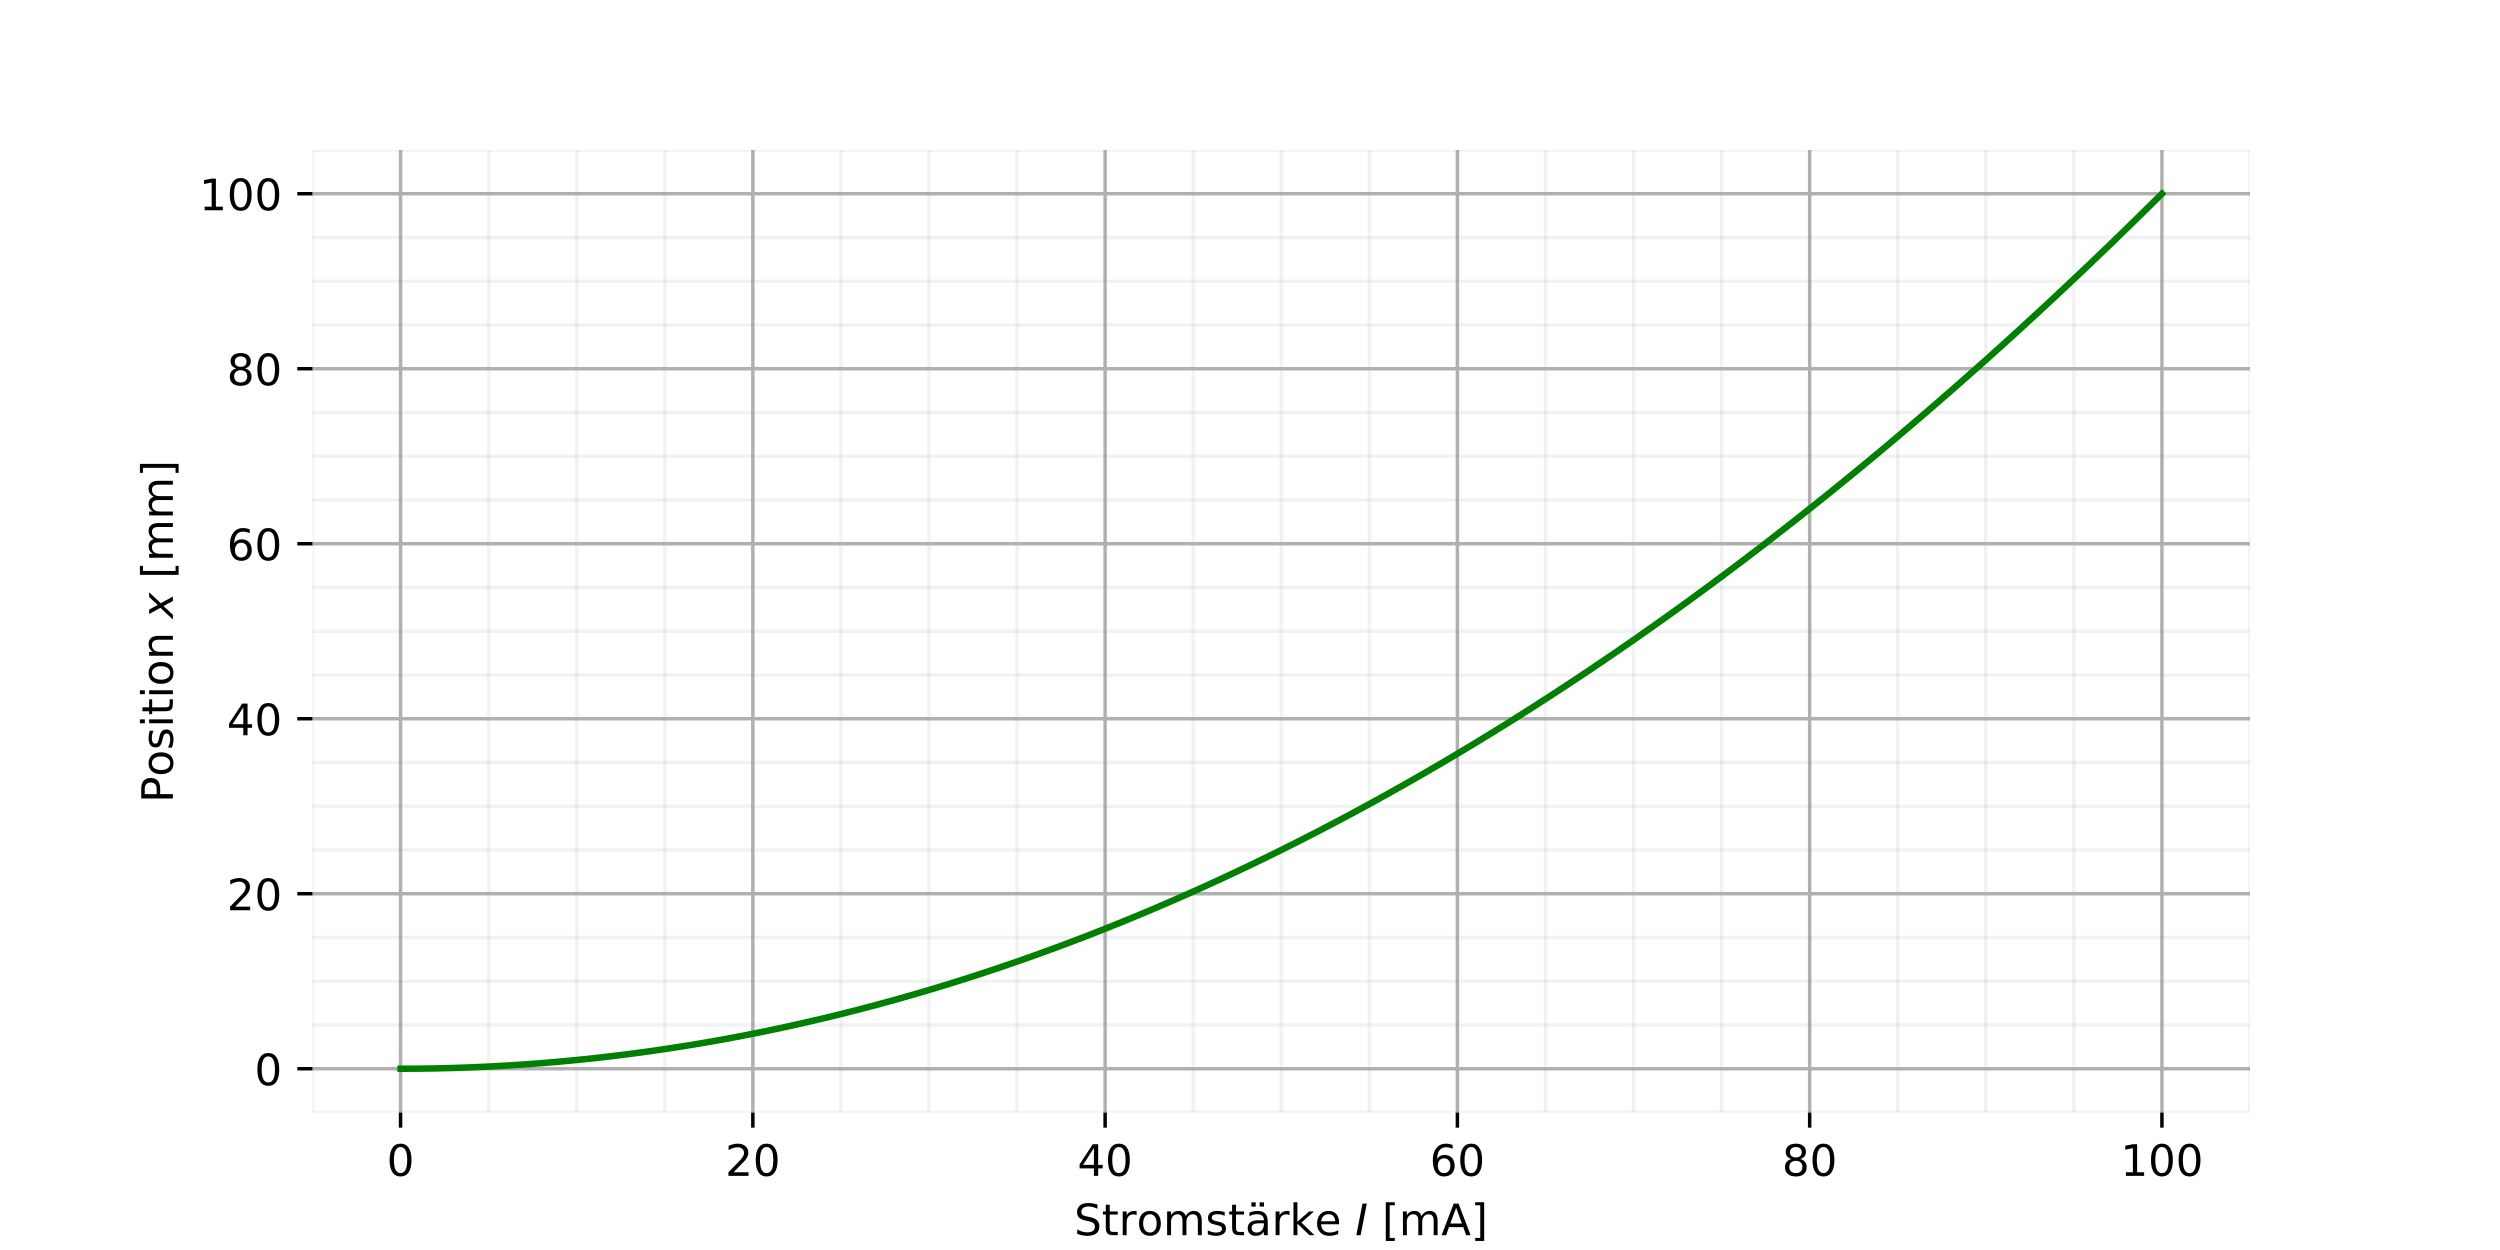
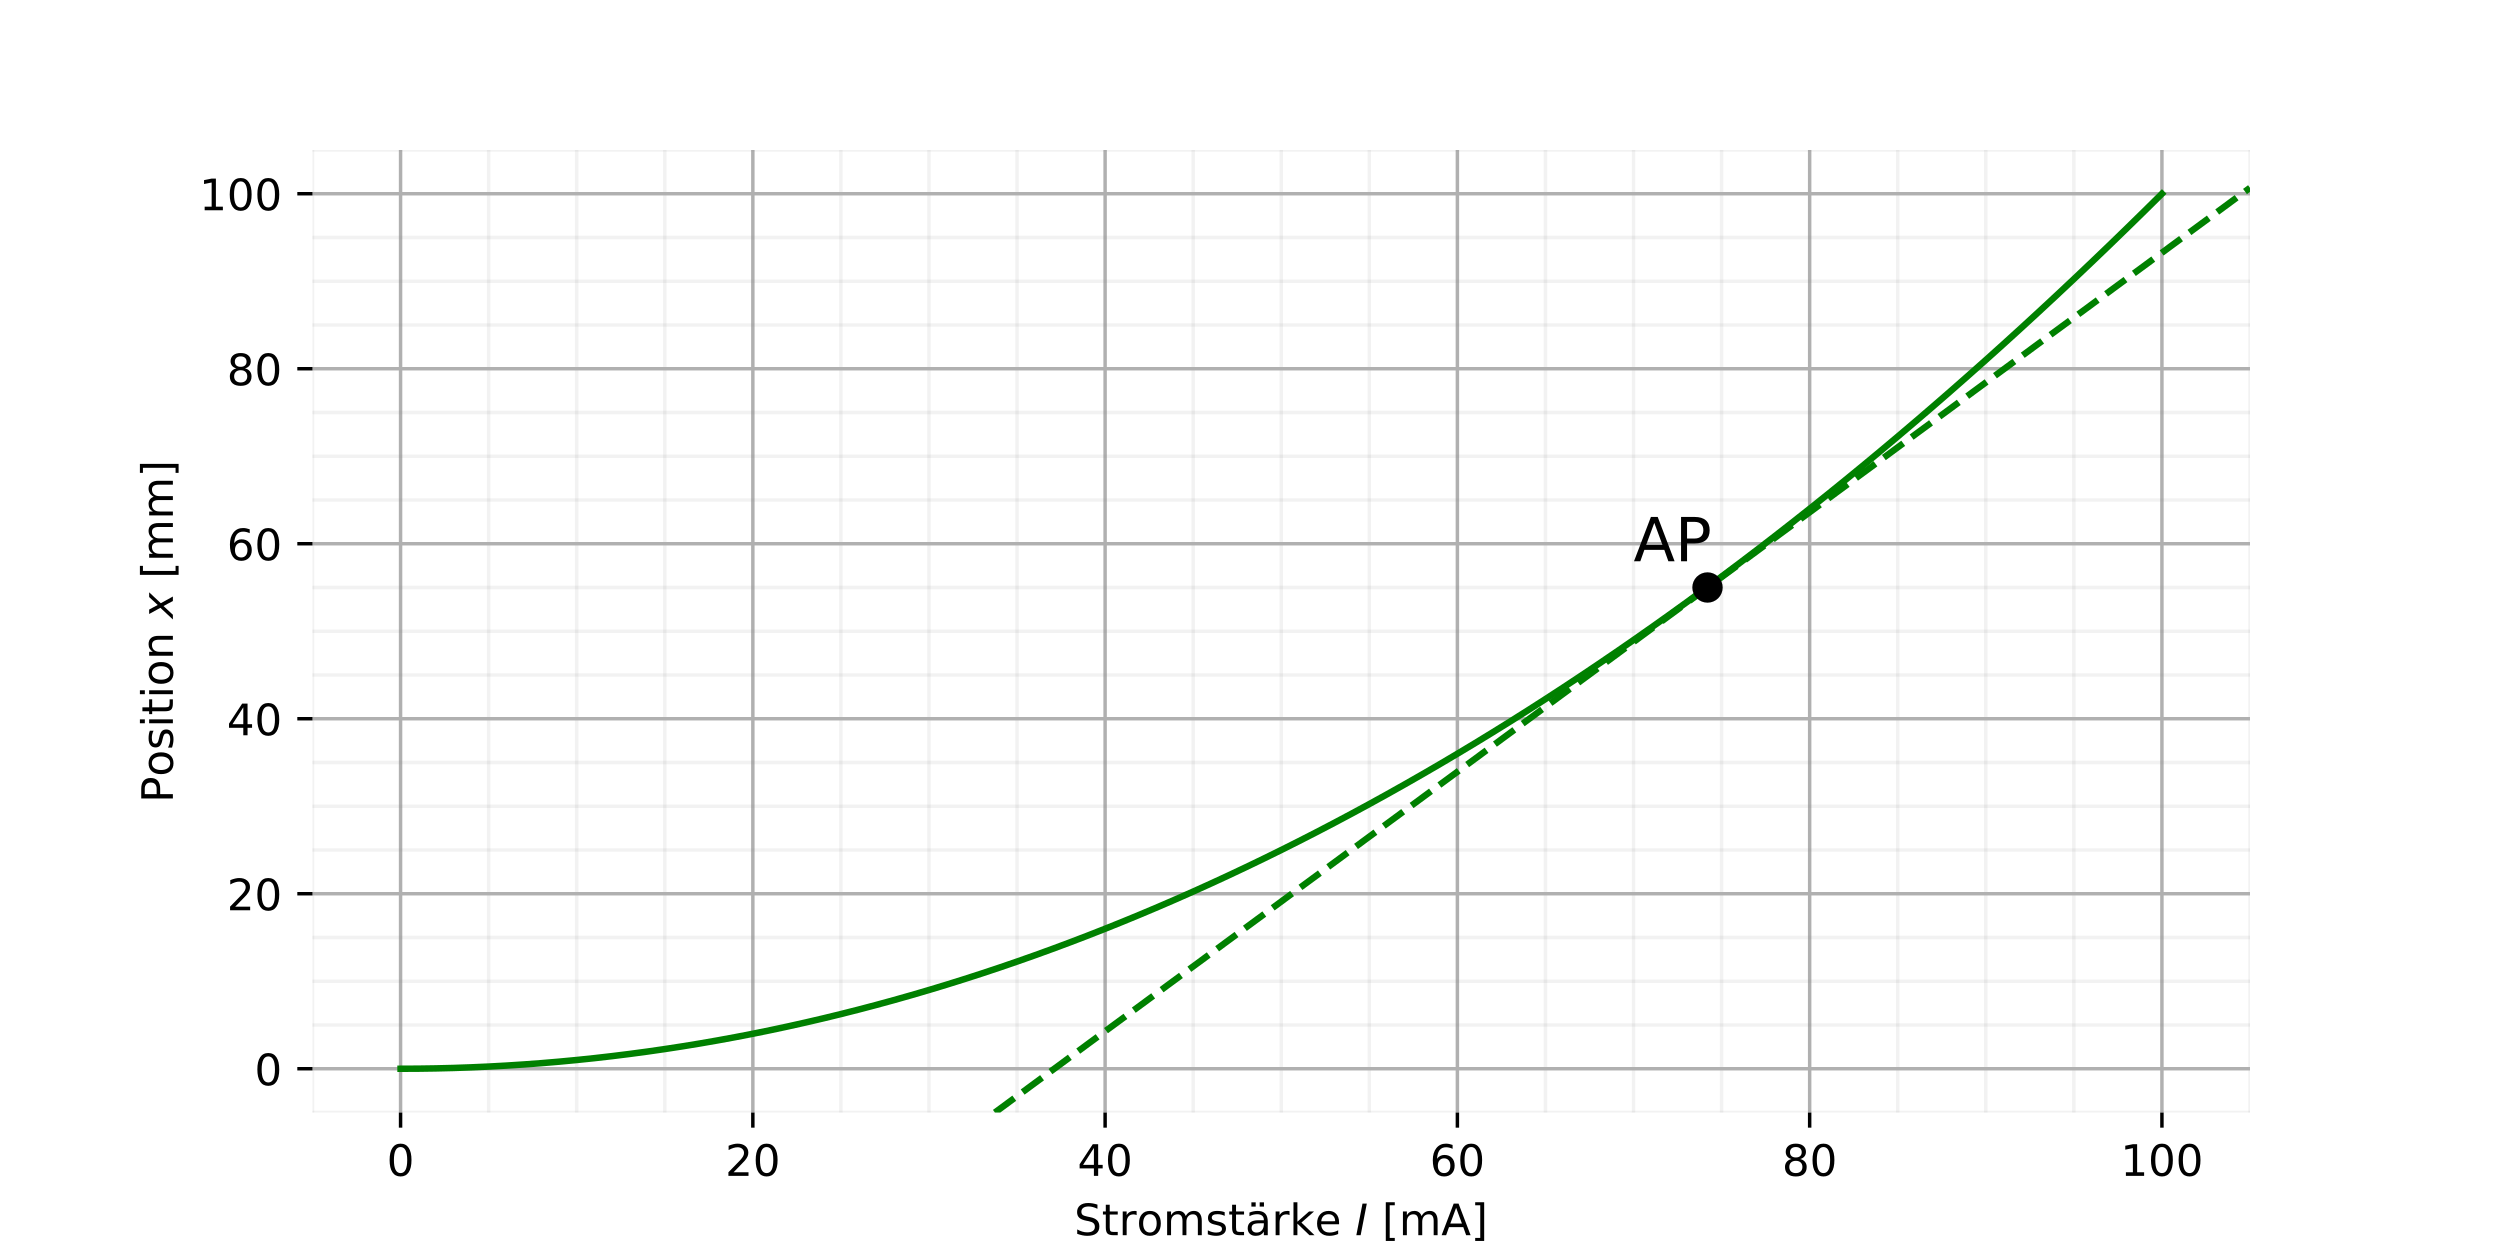
<svg xmlns="http://www.w3.org/2000/svg" xmlns:xlink="http://www.w3.org/1999/xlink" width="576pt" height="288pt" viewBox="0 0 576 288" version="1.1">
  <defs>
    <style type="text/css">*{stroke-linejoin: round; stroke-linecap: butt}</style>
  </defs>
  <g id="figure_1">
    <g id="patch_1">
      <path d="M 0 288  L 576 288  L 576 0  L 0 0  z " style="fill: #ffffff" />
    </g>
    <g id="axes_1">
      <g id="patch_2">
        <path d="M 72 256.32  L 518.4 256.32  L 518.4 34.56  L 72 34.56  z " style="fill: #ffffff" />
      </g>
      <g id="matplotlib.axis_1">
        <g id="xtick_1">
          <g id="line2d_1">
-             <path d="M 92.291 256.32  L 92.291 34.56  " clip-path="url(#p38b138db23)" style="fill: none; stroke: #b0b0b0; stroke-width: 0.8; stroke-linecap: square" />
+             <path d="M 92.291 256.32  L 92.291 34.56  " clip-path="url(#p10fc233cfa)" style="fill: none; stroke: #b0b0b0; stroke-width: 0.8; stroke-linecap: square" />
          </g>
          <g id="line2d_2">
            <defs>
-               <path id="m853e26b02f" d="M 0 0  L 0 3.5  " style="stroke: #000000; stroke-width: 0.8" />
+               <path id="md1c4a793b9" d="M 0 0  L 0 3.5  " style="stroke: #000000; stroke-width: 0.8" />
            </defs>
            <g>
-               <use xlink:href="#m853e26b02f" x="92.291" y="256.32" style="stroke: #000000; stroke-width: 0.8" />
+               <use xlink:href="#md1c4a793b9" x="92.291" y="256.32" style="stroke: #000000; stroke-width: 0.8" />
            </g>
          </g>
          <g id="text_1">
            <g transform="translate(89.10966 270.9184) scale(0.1 -0.1)">
              <defs>
                <path id="DejaVuSans-30" d="M 2034 4250  Q 1547 4250 1301 3770  Q 1056 3291 1056 2328  Q 1056 1369 1301 889  Q 1547 409 2034 409  Q 2525 409 2770 889  Q 3016 1369 3016 2328  Q 3016 3291 2770 3770  Q 2525 4250 2034 4250  z M 2034 4750  Q 2819 4750 3233 4129  Q 3647 3509 3647 2328  Q 3647 1150 3233 529  Q 2819 -91 2034 -91  Q 1250 -91 836 529  Q 422 1150 422 2328  Q 422 3509 836 4129  Q 1250 4750 2034 4750  z " transform="scale(0.015625)" />
              </defs>
              <use xlink:href="#DejaVuSans-30" />
            </g>
          </g>
        </g>
        <g id="xtick_2">
          <g id="line2d_3">
-             <path d="M 173.455 256.32  L 173.455 34.56  " clip-path="url(#p38b138db23)" style="fill: none; stroke: #b0b0b0; stroke-width: 0.8; stroke-linecap: square" />
+             <path d="M 173.455 256.32  L 173.455 34.56  " clip-path="url(#p10fc233cfa)" style="fill: none; stroke: #b0b0b0; stroke-width: 0.8; stroke-linecap: square" />
          </g>
          <g id="line2d_4">
            <g>
-               <use xlink:href="#m853e26b02f" x="173.455" y="256.32" style="stroke: #000000; stroke-width: 0.8" />
+               <use xlink:href="#md1c4a793b9" x="173.455" y="256.32" style="stroke: #000000; stroke-width: 0.8" />
            </g>
          </g>
          <g id="text_2">
            <g transform="translate(167.092 270.9184) scale(0.1 -0.1)">
              <defs>
                <path id="DejaVuSans-32" d="M 1228 531  L 3431 531  L 3431 0  L 469 0  L 469 531  Q 828 903 1448 1529  Q 2069 2156 2228 2338  Q 2531 2678 2651 2914  Q 2772 3150 2772 3378  Q 2772 3750 2511 3984  Q 2250 4219 1831 4219  Q 1534 4219 1204 4116  Q 875 4013 500 3803  L 500 4441  Q 881 4594 1212 4672  Q 1544 4750 1819 4750  Q 2544 4750 2975 4387  Q 3406 4025 3406 3419  Q 3406 3131 3298 2873  Q 3191 2616 2906 2266  Q 2828 2175 2409 1742  Q 1991 1309 1228 531  z " transform="scale(0.015625)" />
              </defs>
              <use xlink:href="#DejaVuSans-32" />
              <use xlink:href="#DejaVuSans-30" x="63.623" />
            </g>
          </g>
        </g>
        <g id="xtick_3">
          <g id="line2d_5">
-             <path d="M 254.618 256.32  L 254.618 34.56  " clip-path="url(#p38b138db23)" style="fill: none; stroke: #b0b0b0; stroke-width: 0.8; stroke-linecap: square" />
+             <path d="M 254.618 256.32  L 254.618 34.56  " clip-path="url(#p10fc233cfa)" style="fill: none; stroke: #b0b0b0; stroke-width: 0.8; stroke-linecap: square" />
          </g>
          <g id="line2d_6">
            <g>
-               <use xlink:href="#m853e26b02f" x="254.618" y="256.32" style="stroke: #000000; stroke-width: 0.8" />
+               <use xlink:href="#md1c4a793b9" x="254.618" y="256.32" style="stroke: #000000; stroke-width: 0.8" />
            </g>
          </g>
          <g id="text_3">
            <g transform="translate(248.2557 270.9184) scale(0.1 -0.1)">
              <defs>
                <path id="DejaVuSans-34" d="M 2419 4116  L 825 1625  L 2419 1625  L 2419 4116  z M 2253 4666  L 3047 4666  L 3047 1625  L 3713 1625  L 3713 1100  L 3047 1100  L 3047 0  L 2419 0  L 2419 1100  L 313 1100  L 313 1709  L 2253 4666  z " transform="scale(0.015625)" />
              </defs>
              <use xlink:href="#DejaVuSans-34" />
              <use xlink:href="#DejaVuSans-30" x="63.623" />
            </g>
          </g>
        </g>
        <g id="xtick_4">
          <g id="line2d_7">
-             <path d="M 335.782 256.32  L 335.782 34.56  " clip-path="url(#p38b138db23)" style="fill: none; stroke: #b0b0b0; stroke-width: 0.8; stroke-linecap: square" />
+             <path d="M 335.782 256.32  L 335.782 34.56  " clip-path="url(#p10fc233cfa)" style="fill: none; stroke: #b0b0b0; stroke-width: 0.8; stroke-linecap: square" />
          </g>
          <g id="line2d_8">
            <g>
-               <use xlink:href="#m853e26b02f" x="335.782" y="256.32" style="stroke: #000000; stroke-width: 0.8" />
+               <use xlink:href="#md1c4a793b9" x="335.782" y="256.32" style="stroke: #000000; stroke-width: 0.8" />
            </g>
          </g>
          <g id="text_4">
            <g transform="translate(329.4193 270.9184) scale(0.1 -0.1)">
              <defs>
                <path id="DejaVuSans-36" d="M 2113 2584  Q 1688 2584 1439 2293  Q 1191 2003 1191 1497  Q 1191 994 1439 701  Q 1688 409 2113 409  Q 2538 409 2786 701  Q 3034 994 3034 1497  Q 3034 2003 2786 2293  Q 2538 2584 2113 2584  z M 3366 4563  L 3366 3988  Q 3128 4100 2886 4159  Q 2644 4219 2406 4219  Q 1781 4219 1451 3797  Q 1122 3375 1075 2522  Q 1259 2794 1537 2939  Q 1816 3084 2150 3084  Q 2853 3084 3261 2657  Q 3669 2231 3669 1497  Q 3669 778 3244 343  Q 2819 -91 2113 -91  Q 1303 -91 875 529  Q 447 1150 447 2328  Q 447 3434 972 4092  Q 1497 4750 2381 4750  Q 2619 4750 2861 4703  Q 3103 4656 3366 4563  z " transform="scale(0.015625)" />
              </defs>
              <use xlink:href="#DejaVuSans-36" />
              <use xlink:href="#DejaVuSans-30" x="63.623" />
            </g>
          </g>
        </g>
        <g id="xtick_5">
          <g id="line2d_9">
-             <path d="M 416.945 256.32  L 416.945 34.56  " clip-path="url(#p38b138db23)" style="fill: none; stroke: #b0b0b0; stroke-width: 0.8; stroke-linecap: square" />
+             <path d="M 416.945 256.32  L 416.945 34.56  " clip-path="url(#p10fc233cfa)" style="fill: none; stroke: #b0b0b0; stroke-width: 0.8; stroke-linecap: square" />
          </g>
          <g id="line2d_10">
            <g>
-               <use xlink:href="#m853e26b02f" x="416.945" y="256.32" style="stroke: #000000; stroke-width: 0.8" />
+               <use xlink:href="#md1c4a793b9" x="416.945" y="256.32" style="stroke: #000000; stroke-width: 0.8" />
            </g>
          </g>
          <g id="text_5">
            <g transform="translate(410.583 270.9184) scale(0.1 -0.1)">
              <defs>
                <path id="DejaVuSans-38" d="M 2034 2216  Q 1584 2216 1326 1975  Q 1069 1734 1069 1313  Q 1069 891 1326 650  Q 1584 409 2034 409  Q 2484 409 2743 651  Q 3003 894 3003 1313  Q 3003 1734 2745 1975  Q 2488 2216 2034 2216  z M 1403 2484  Q 997 2584 770 2862  Q 544 3141 544 3541  Q 544 4100 942 4425  Q 1341 4750 2034 4750  Q 2731 4750 3128 4425  Q 3525 4100 3525 3541  Q 3525 3141 3298 2862  Q 3072 2584 2669 2484  Q 3125 2378 3379 2068  Q 3634 1759 3634 1313  Q 3634 634 3220 271  Q 2806 -91 2034 -91  Q 1263 -91 848 271  Q 434 634 434 1313  Q 434 1759 690 2068  Q 947 2378 1403 2484  z M 1172 3481  Q 1172 3119 1398 2916  Q 1625 2713 2034 2713  Q 2441 2713 2670 2916  Q 2900 3119 2900 3481  Q 2900 3844 2670 4047  Q 2441 4250 2034 4250  Q 1625 4250 1398 4047  Q 1172 3844 1172 3481  z " transform="scale(0.015625)" />
              </defs>
              <use xlink:href="#DejaVuSans-38" />
              <use xlink:href="#DejaVuSans-30" x="63.623" />
            </g>
          </g>
        </g>
        <g id="xtick_6">
          <g id="line2d_11">
-             <path d="M 498.109 256.32  L 498.109 34.56  " clip-path="url(#p38b138db23)" style="fill: none; stroke: #b0b0b0; stroke-width: 0.8; stroke-linecap: square" />
+             <path d="M 498.109 256.32  L 498.109 34.56  " clip-path="url(#p10fc233cfa)" style="fill: none; stroke: #b0b0b0; stroke-width: 0.8; stroke-linecap: square" />
          </g>
          <g id="line2d_12">
            <g>
-               <use xlink:href="#m853e26b02f" x="498.109" y="256.32" style="stroke: #000000; stroke-width: 0.8" />
+               <use xlink:href="#md1c4a793b9" x="498.109" y="256.32" style="stroke: #000000; stroke-width: 0.8" />
            </g>
          </g>
          <g id="text_6">
            <g transform="translate(488.5653 270.9184) scale(0.1 -0.1)">
              <defs>
                <path id="DejaVuSans-31" d="M 794 531  L 1825 531  L 1825 4091  L 703 3866  L 703 4441  L 1819 4666  L 2450 4666  L 2450 531  L 3481 531  L 3481 0  L 794 0  L 794 531  z " transform="scale(0.015625)" />
              </defs>
              <use xlink:href="#DejaVuSans-31" />
              <use xlink:href="#DejaVuSans-30" x="63.623" />
              <use xlink:href="#DejaVuSans-30" x="127.246" />
            </g>
          </g>
        </g>
        <g id="xtick_7">
          <g id="line2d_13">
-             <path d="M 72 256.32  L 72 34.56  " clip-path="url(#p38b138db23)" style="fill: none; stroke: #808080; stroke-opacity: 0.1; stroke-width: 0.8; stroke-linecap: square" />
+             <path d="M 72 256.32  L 72 34.56  " clip-path="url(#p10fc233cfa)" style="fill: none; stroke: #808080; stroke-opacity: 0.1; stroke-width: 0.8; stroke-linecap: square" />
          </g>
          <g id="line2d_14" />
        </g>
        <g id="xtick_8">
          <g id="line2d_15">
-             <path d="M 112.582 256.32  L 112.582 34.56  " clip-path="url(#p38b138db23)" style="fill: none; stroke: #808080; stroke-opacity: 0.1; stroke-width: 0.8; stroke-linecap: square" />
+             <path d="M 112.582 256.32  L 112.582 34.56  " clip-path="url(#p10fc233cfa)" style="fill: none; stroke: #808080; stroke-opacity: 0.1; stroke-width: 0.8; stroke-linecap: square" />
          </g>
          <g id="line2d_16" />
        </g>
        <g id="xtick_9">
          <g id="line2d_17">
-             <path d="M 132.873 256.32  L 132.873 34.56  " clip-path="url(#p38b138db23)" style="fill: none; stroke: #808080; stroke-opacity: 0.1; stroke-width: 0.8; stroke-linecap: square" />
+             <path d="M 132.873 256.32  L 132.873 34.56  " clip-path="url(#p10fc233cfa)" style="fill: none; stroke: #808080; stroke-opacity: 0.1; stroke-width: 0.8; stroke-linecap: square" />
          </g>
          <g id="line2d_18" />
        </g>
        <g id="xtick_10">
          <g id="line2d_19">
-             <path d="M 153.164 256.32  L 153.164 34.56  " clip-path="url(#p38b138db23)" style="fill: none; stroke: #808080; stroke-opacity: 0.1; stroke-width: 0.8; stroke-linecap: square" />
+             <path d="M 153.164 256.32  L 153.164 34.56  " clip-path="url(#p10fc233cfa)" style="fill: none; stroke: #808080; stroke-opacity: 0.1; stroke-width: 0.8; stroke-linecap: square" />
          </g>
          <g id="line2d_20" />
        </g>
        <g id="xtick_11">
          <g id="line2d_21">
-             <path d="M 193.745 256.32  L 193.745 34.56  " clip-path="url(#p38b138db23)" style="fill: none; stroke: #808080; stroke-opacity: 0.1; stroke-width: 0.8; stroke-linecap: square" />
+             <path d="M 193.745 256.32  L 193.745 34.56  " clip-path="url(#p10fc233cfa)" style="fill: none; stroke: #808080; stroke-opacity: 0.1; stroke-width: 0.8; stroke-linecap: square" />
          </g>
          <g id="line2d_22" />
        </g>
        <g id="xtick_12">
          <g id="line2d_23">
-             <path d="M 214.036 256.32  L 214.036 34.56  " clip-path="url(#p38b138db23)" style="fill: none; stroke: #808080; stroke-opacity: 0.1; stroke-width: 0.8; stroke-linecap: square" />
+             <path d="M 214.036 256.32  L 214.036 34.56  " clip-path="url(#p10fc233cfa)" style="fill: none; stroke: #808080; stroke-opacity: 0.1; stroke-width: 0.8; stroke-linecap: square" />
          </g>
          <g id="line2d_24" />
        </g>
        <g id="xtick_13">
          <g id="line2d_25">
-             <path d="M 234.327 256.32  L 234.327 34.56  " clip-path="url(#p38b138db23)" style="fill: none; stroke: #808080; stroke-opacity: 0.1; stroke-width: 0.8; stroke-linecap: square" />
+             <path d="M 234.327 256.32  L 234.327 34.56  " clip-path="url(#p10fc233cfa)" style="fill: none; stroke: #808080; stroke-opacity: 0.1; stroke-width: 0.8; stroke-linecap: square" />
          </g>
          <g id="line2d_26" />
        </g>
        <g id="xtick_14">
          <g id="line2d_27">
-             <path d="M 274.909 256.32  L 274.909 34.56  " clip-path="url(#p38b138db23)" style="fill: none; stroke: #808080; stroke-opacity: 0.1; stroke-width: 0.8; stroke-linecap: square" />
+             <path d="M 274.909 256.32  L 274.909 34.56  " clip-path="url(#p10fc233cfa)" style="fill: none; stroke: #808080; stroke-opacity: 0.1; stroke-width: 0.8; stroke-linecap: square" />
          </g>
          <g id="line2d_28" />
        </g>
        <g id="xtick_15">
          <g id="line2d_29">
-             <path d="M 295.2 256.32  L 295.2 34.56  " clip-path="url(#p38b138db23)" style="fill: none; stroke: #808080; stroke-opacity: 0.1; stroke-width: 0.8; stroke-linecap: square" />
+             <path d="M 295.2 256.32  L 295.2 34.56  " clip-path="url(#p10fc233cfa)" style="fill: none; stroke: #808080; stroke-opacity: 0.1; stroke-width: 0.8; stroke-linecap: square" />
          </g>
          <g id="line2d_30" />
        </g>
        <g id="xtick_16">
          <g id="line2d_31">
-             <path d="M 315.491 256.32  L 315.491 34.56  " clip-path="url(#p38b138db23)" style="fill: none; stroke: #808080; stroke-opacity: 0.1; stroke-width: 0.8; stroke-linecap: square" />
+             <path d="M 315.491 256.32  L 315.491 34.56  " clip-path="url(#p10fc233cfa)" style="fill: none; stroke: #808080; stroke-opacity: 0.1; stroke-width: 0.8; stroke-linecap: square" />
          </g>
          <g id="line2d_32" />
        </g>
        <g id="xtick_17">
          <g id="line2d_33">
-             <path d="M 356.073 256.32  L 356.073 34.56  " clip-path="url(#p38b138db23)" style="fill: none; stroke: #808080; stroke-opacity: 0.1; stroke-width: 0.8; stroke-linecap: square" />
+             <path d="M 356.073 256.32  L 356.073 34.56  " clip-path="url(#p10fc233cfa)" style="fill: none; stroke: #808080; stroke-opacity: 0.1; stroke-width: 0.8; stroke-linecap: square" />
          </g>
          <g id="line2d_34" />
        </g>
        <g id="xtick_18">
          <g id="line2d_35">
-             <path d="M 376.364 256.32  L 376.364 34.56  " clip-path="url(#p38b138db23)" style="fill: none; stroke: #808080; stroke-opacity: 0.1; stroke-width: 0.8; stroke-linecap: square" />
+             <path d="M 376.364 256.32  L 376.364 34.56  " clip-path="url(#p10fc233cfa)" style="fill: none; stroke: #808080; stroke-opacity: 0.1; stroke-width: 0.8; stroke-linecap: square" />
          </g>
          <g id="line2d_36" />
        </g>
        <g id="xtick_19">
          <g id="line2d_37">
-             <path d="M 396.655 256.32  L 396.655 34.56  " clip-path="url(#p38b138db23)" style="fill: none; stroke: #808080; stroke-opacity: 0.1; stroke-width: 0.8; stroke-linecap: square" />
+             <path d="M 396.655 256.32  L 396.655 34.56  " clip-path="url(#p10fc233cfa)" style="fill: none; stroke: #808080; stroke-opacity: 0.1; stroke-width: 0.8; stroke-linecap: square" />
          </g>
          <g id="line2d_38" />
        </g>
        <g id="xtick_20">
          <g id="line2d_39">
-             <path d="M 437.236 256.32  L 437.236 34.56  " clip-path="url(#p38b138db23)" style="fill: none; stroke: #808080; stroke-opacity: 0.1; stroke-width: 0.8; stroke-linecap: square" />
+             <path d="M 437.236 256.32  L 437.236 34.56  " clip-path="url(#p10fc233cfa)" style="fill: none; stroke: #808080; stroke-opacity: 0.1; stroke-width: 0.8; stroke-linecap: square" />
          </g>
          <g id="line2d_40" />
        </g>
        <g id="xtick_21">
          <g id="line2d_41">
-             <path d="M 457.527 256.32  L 457.527 34.56  " clip-path="url(#p38b138db23)" style="fill: none; stroke: #808080; stroke-opacity: 0.1; stroke-width: 0.8; stroke-linecap: square" />
+             <path d="M 457.527 256.32  L 457.527 34.56  " clip-path="url(#p10fc233cfa)" style="fill: none; stroke: #808080; stroke-opacity: 0.1; stroke-width: 0.8; stroke-linecap: square" />
          </g>
          <g id="line2d_42" />
        </g>
        <g id="xtick_22">
          <g id="line2d_43">
-             <path d="M 477.818 256.32  L 477.818 34.56  " clip-path="url(#p38b138db23)" style="fill: none; stroke: #808080; stroke-opacity: 0.1; stroke-width: 0.8; stroke-linecap: square" />
+             <path d="M 477.818 256.32  L 477.818 34.56  " clip-path="url(#p10fc233cfa)" style="fill: none; stroke: #808080; stroke-opacity: 0.1; stroke-width: 0.8; stroke-linecap: square" />
          </g>
          <g id="line2d_44" />
        </g>
        <g id="xtick_23">
          <g id="line2d_45">
-             <path d="M 518.4 256.32  L 518.4 34.56  " clip-path="url(#p38b138db23)" style="fill: none; stroke: #808080; stroke-opacity: 0.1; stroke-width: 0.8; stroke-linecap: square" />
+             <path d="M 518.4 256.32  L 518.4 34.56  " clip-path="url(#p10fc233cfa)" style="fill: none; stroke: #808080; stroke-opacity: 0.1; stroke-width: 0.8; stroke-linecap: square" />
          </g>
          <g id="line2d_46" />
        </g>
        <g id="text_7">
          <g transform="translate(247.5 284.5966) scale(0.1 -0.1)">
            <defs>
              <path id="DejaVuSans-53" d="M 3425 4513  L 3425 3897  Q 3066 4069 2747 4153  Q 2428 4238 2131 4238  Q 1616 4238 1336 4038  Q 1056 3838 1056 3469  Q 1056 3159 1242 3001  Q 1428 2844 1947 2747  L 2328 2669  Q 3034 2534 3370 2195  Q 3706 1856 3706 1288  Q 3706 609 3251 259  Q 2797 -91 1919 -91  Q 1588 -91 1214 -16  Q 841 59 441 206  L 441 856  Q 825 641 1194 531  Q 1563 422 1919 422  Q 2459 422 2753 634  Q 3047 847 3047 1241  Q 3047 1584 2836 1778  Q 2625 1972 2144 2069  L 1759 2144  Q 1053 2284 737 2584  Q 422 2884 422 3419  Q 422 4038 858 4394  Q 1294 4750 2059 4750  Q 2388 4750 2728 4690  Q 3069 4631 3425 4513  z " transform="scale(0.015625)" />
              <path id="DejaVuSans-74" d="M 1172 4494  L 1172 3500  L 2356 3500  L 2356 3053  L 1172 3053  L 1172 1153  Q 1172 725 1289 603  Q 1406 481 1766 481  L 2356 481  L 2356 0  L 1766 0  Q 1100 0 847 248  Q 594 497 594 1153  L 594 3053  L 172 3053  L 172 3500  L 594 3500  L 594 4494  L 1172 4494  z " transform="scale(0.015625)" />
              <path id="DejaVuSans-72" d="M 2631 2963  Q 2534 3019 2420 3045  Q 2306 3072 2169 3072  Q 1681 3072 1420 2755  Q 1159 2438 1159 1844  L 1159 0  L 581 0  L 581 3500  L 1159 3500  L 1159 2956  Q 1341 3275 1631 3429  Q 1922 3584 2338 3584  Q 2397 3584 2469 3576  Q 2541 3569 2628 3553  L 2631 2963  z " transform="scale(0.015625)" />
              <path id="DejaVuSans-6f" d="M 1959 3097  Q 1497 3097 1228 2736  Q 959 2375 959 1747  Q 959 1119 1226 758  Q 1494 397 1959 397  Q 2419 397 2687 759  Q 2956 1122 2956 1747  Q 2956 2369 2687 2733  Q 2419 3097 1959 3097  z M 1959 3584  Q 2709 3584 3137 3096  Q 3566 2609 3566 1747  Q 3566 888 3137 398  Q 2709 -91 1959 -91  Q 1206 -91 779 398  Q 353 888 353 1747  Q 353 2609 779 3096  Q 1206 3584 1959 3584  z " transform="scale(0.015625)" />
              <path id="DejaVuSans-6d" d="M 3328 2828  Q 3544 3216 3844 3400  Q 4144 3584 4550 3584  Q 5097 3584 5394 3201  Q 5691 2819 5691 2113  L 5691 0  L 5113 0  L 5113 2094  Q 5113 2597 4934 2840  Q 4756 3084 4391 3084  Q 3944 3084 3684 2787  Q 3425 2491 3425 1978  L 3425 0  L 2847 0  L 2847 2094  Q 2847 2600 2669 2842  Q 2491 3084 2119 3084  Q 1678 3084 1418 2786  Q 1159 2488 1159 1978  L 1159 0  L 581 0  L 581 3500  L 1159 3500  L 1159 2956  Q 1356 3278 1631 3431  Q 1906 3584 2284 3584  Q 2666 3584 2933 3390  Q 3200 3197 3328 2828  z " transform="scale(0.015625)" />
              <path id="DejaVuSans-73" d="M 2834 3397  L 2834 2853  Q 2591 2978 2328 3040  Q 2066 3103 1784 3103  Q 1356 3103 1142 2972  Q 928 2841 928 2578  Q 928 2378 1081 2264  Q 1234 2150 1697 2047  L 1894 2003  Q 2506 1872 2764 1633  Q 3022 1394 3022 966  Q 3022 478 2636 193  Q 2250 -91 1575 -91  Q 1294 -91 989 -36  Q 684 19 347 128  L 347 722  Q 666 556 975 473  Q 1284 391 1588 391  Q 1994 391 2212 530  Q 2431 669 2431 922  Q 2431 1156 2273 1281  Q 2116 1406 1581 1522  L 1381 1569  Q 847 1681 609 1914  Q 372 2147 372 2553  Q 372 3047 722 3315  Q 1072 3584 1716 3584  Q 2034 3584 2315 3537  Q 2597 3491 2834 3397  z " transform="scale(0.015625)" />
              <path id="DejaVuSans-e4" d="M 2194 1759  Q 1497 1759 1228 1600  Q 959 1441 959 1056  Q 959 750 1161 570  Q 1363 391 1709 391  Q 2188 391 2477 730  Q 2766 1069 2766 1631  L 2766 1759  L 2194 1759  z M 3341 1997  L 3341 0  L 2766 0  L 2766 531  Q 2569 213 2275 61  Q 1981 -91 1556 -91  Q 1019 -91 701 211  Q 384 513 384 1019  Q 384 1609 779 1909  Q 1175 2209 1959 2209  L 2766 2209  L 2766 2266  Q 2766 2663 2505 2880  Q 2244 3097 1772 3097  Q 1472 3097 1187 3025  Q 903 2953 641 2809  L 641 3341  Q 956 3463 1253 3523  Q 1550 3584 1831 3584  Q 2591 3584 2966 3190  Q 3341 2797 3341 1997  z M 2150 4850  L 2784 4850  L 2784 4219  L 2150 4219  L 2150 4850  z M 928 4850  L 1562 4850  L 1562 4219  L 928 4219  L 928 4850  z " transform="scale(0.015625)" />
              <path id="DejaVuSans-6b" d="M 581 4863  L 1159 4863  L 1159 1991  L 2875 3500  L 3609 3500  L 1753 1863  L 3688 0  L 2938 0  L 1159 1709  L 1159 0  L 581 0  L 581 4863  z " transform="scale(0.015625)" />
              <path id="DejaVuSans-65" d="M 3597 1894  L 3597 1613  L 953 1613  Q 991 1019 1311 708  Q 1631 397 2203 397  Q 2534 397 2845 478  Q 3156 559 3463 722  L 3463 178  Q 3153 47 2828 -22  Q 2503 -91 2169 -91  Q 1331 -91 842 396  Q 353 884 353 1716  Q 353 2575 817 3079  Q 1281 3584 2069 3584  Q 2775 3584 3186 3129  Q 3597 2675 3597 1894  z M 3022 2063  Q 3016 2534 2758 2815  Q 2500 3097 2075 3097  Q 1594 3097 1305 2825  Q 1016 2553 972 2059  L 3022 2063  z " transform="scale(0.015625)" />
              <path id="DejaVuSans-20" transform="scale(0.015625)" />
              <path id="DejaVuSans-Oblique-49" d="M 1081 4666  L 1716 4666  L 806 0  L 172 0  L 1081 4666  z " transform="scale(0.015625)" />
              <path id="DejaVuSans-5b" d="M 550 4863  L 1875 4863  L 1875 4416  L 1125 4416  L 1125 -397  L 1875 -397  L 1875 -844  L 550 -844  L 550 4863  z " transform="scale(0.015625)" />
              <path id="DejaVuSans-41" d="M 2188 4044  L 1331 1722  L 3047 1722  L 2188 4044  z M 1831 4666  L 2547 4666  L 4325 0  L 3669 0  L 3244 1197  L 1141 1197  L 716 0  L 50 0  L 1831 4666  z " transform="scale(0.015625)" />
              <path id="DejaVuSans-5d" d="M 1947 4863  L 1947 -844  L 622 -844  L 622 -397  L 1369 -397  L 1369 4416  L 622 4416  L 622 4863  L 1947 4863  z " transform="scale(0.015625)" />
            </defs>
            <use xlink:href="#DejaVuSans-53" transform="translate(0 0.015625)" />
            <use xlink:href="#DejaVuSans-74" transform="translate(63.47656 0.015625)" />
            <use xlink:href="#DejaVuSans-72" transform="translate(102.6855 0.015625)" />
            <use xlink:href="#DejaVuSans-6f" transform="translate(143.7988 0.015625)" />
            <use xlink:href="#DejaVuSans-6d" transform="translate(204.9805 0.015625)" />
            <use xlink:href="#DejaVuSans-73" transform="translate(302.3926 0.015625)" />
            <use xlink:href="#DejaVuSans-74" transform="translate(354.4922 0.015625)" />
            <use xlink:href="#DejaVuSans-e4" transform="translate(393.7012 0.015625)" />
            <use xlink:href="#DejaVuSans-72" transform="translate(454.9805 0.015625)" />
            <use xlink:href="#DejaVuSans-6b" transform="translate(496.0938 0.015625)" />
            <use xlink:href="#DejaVuSans-65" transform="translate(554.0039 0.015625)" />
            <use xlink:href="#DejaVuSans-20" transform="translate(615.5273 0.015625)" />
            <use xlink:href="#DejaVuSans-Oblique-49" transform="translate(647.3145 0.015625)" />
            <use xlink:href="#DejaVuSans-5b" transform="translate(709.278 0.015625)" />
            <use xlink:href="#DejaVuSans-6d" transform="translate(748.2917 0.015625)" />
            <use xlink:href="#DejaVuSans-41" transform="translate(845.7038 0.015625)" />
            <use xlink:href="#DejaVuSans-5d" transform="translate(914.112 0.015625)" />
          </g>
        </g>
      </g>
      <g id="matplotlib.axis_2">
        <g id="ytick_1">
          <g id="line2d_47">
-             <path d="M 72 246.24  L 518.4 246.24  " clip-path="url(#p38b138db23)" style="fill: none; stroke: #b0b0b0; stroke-width: 0.8; stroke-linecap: square" />
+             <path d="M 72 246.24  L 518.4 246.24  " clip-path="url(#p10fc233cfa)" style="fill: none; stroke: #b0b0b0; stroke-width: 0.8; stroke-linecap: square" />
          </g>
          <g id="line2d_48">
            <defs>
-               <path id="mec331ec4b1" d="M 0 0  L -3.5 0  " style="stroke: #000000; stroke-width: 0.8" />
+               <path id="mbafde7a214" d="M 0 0  L -3.5 0  " style="stroke: #000000; stroke-width: 0.8" />
            </defs>
            <g>
-               <use xlink:href="#mec331ec4b1" x="72" y="246.24" style="stroke: #000000; stroke-width: 0.8" />
+               <use xlink:href="#mbafde7a214" x="72" y="246.24" style="stroke: #000000; stroke-width: 0.8" />
            </g>
          </g>
          <g id="text_8">
            <g transform="translate(58.6375 250.0392) scale(0.1 -0.1)">
              <use xlink:href="#DejaVuSans-30" />
            </g>
          </g>
        </g>
        <g id="ytick_2">
          <g id="line2d_49">
-             <path d="M 72 205.92  L 518.4 205.92  " clip-path="url(#p38b138db23)" style="fill: none; stroke: #b0b0b0; stroke-width: 0.8; stroke-linecap: square" />
+             <path d="M 72 205.92  L 518.4 205.92  " clip-path="url(#p10fc233cfa)" style="fill: none; stroke: #b0b0b0; stroke-width: 0.8; stroke-linecap: square" />
          </g>
          <g id="line2d_50">
            <g>
-               <use xlink:href="#mec331ec4b1" x="72" y="205.92" style="stroke: #000000; stroke-width: 0.8" />
+               <use xlink:href="#mbafde7a214" x="72" y="205.92" style="stroke: #000000; stroke-width: 0.8" />
            </g>
          </g>
          <g id="text_9">
            <g transform="translate(52.275 209.7192) scale(0.1 -0.1)">
              <use xlink:href="#DejaVuSans-32" />
              <use xlink:href="#DejaVuSans-30" x="63.623" />
            </g>
          </g>
        </g>
        <g id="ytick_3">
          <g id="line2d_51">
-             <path d="M 72 165.6  L 518.4 165.6  " clip-path="url(#p38b138db23)" style="fill: none; stroke: #b0b0b0; stroke-width: 0.8; stroke-linecap: square" />
+             <path d="M 72 165.6  L 518.4 165.6  " clip-path="url(#p10fc233cfa)" style="fill: none; stroke: #b0b0b0; stroke-width: 0.8; stroke-linecap: square" />
          </g>
          <g id="line2d_52">
            <g>
-               <use xlink:href="#mec331ec4b1" x="72" y="165.6" style="stroke: #000000; stroke-width: 0.8" />
+               <use xlink:href="#mbafde7a214" x="72" y="165.6" style="stroke: #000000; stroke-width: 0.8" />
            </g>
          </g>
          <g id="text_10">
            <g transform="translate(52.275 169.3992) scale(0.1 -0.1)">
              <use xlink:href="#DejaVuSans-34" />
              <use xlink:href="#DejaVuSans-30" x="63.623" />
            </g>
          </g>
        </g>
        <g id="ytick_4">
          <g id="line2d_53">
-             <path d="M 72 125.28  L 518.4 125.28  " clip-path="url(#p38b138db23)" style="fill: none; stroke: #b0b0b0; stroke-width: 0.8; stroke-linecap: square" />
+             <path d="M 72 125.28  L 518.4 125.28  " clip-path="url(#p10fc233cfa)" style="fill: none; stroke: #b0b0b0; stroke-width: 0.8; stroke-linecap: square" />
          </g>
          <g id="line2d_54">
            <g>
-               <use xlink:href="#mec331ec4b1" x="72" y="125.28" style="stroke: #000000; stroke-width: 0.8" />
+               <use xlink:href="#mbafde7a214" x="72" y="125.28" style="stroke: #000000; stroke-width: 0.8" />
            </g>
          </g>
          <g id="text_11">
            <g transform="translate(52.275 129.0792) scale(0.1 -0.1)">
              <use xlink:href="#DejaVuSans-36" />
              <use xlink:href="#DejaVuSans-30" x="63.623" />
            </g>
          </g>
        </g>
        <g id="ytick_5">
          <g id="line2d_55">
-             <path d="M 72 84.96  L 518.4 84.96  " clip-path="url(#p38b138db23)" style="fill: none; stroke: #b0b0b0; stroke-width: 0.8; stroke-linecap: square" />
+             <path d="M 72 84.96  L 518.4 84.96  " clip-path="url(#p10fc233cfa)" style="fill: none; stroke: #b0b0b0; stroke-width: 0.8; stroke-linecap: square" />
          </g>
          <g id="line2d_56">
            <g>
-               <use xlink:href="#mec331ec4b1" x="72" y="84.96" style="stroke: #000000; stroke-width: 0.8" />
+               <use xlink:href="#mbafde7a214" x="72" y="84.96" style="stroke: #000000; stroke-width: 0.8" />
            </g>
          </g>
          <g id="text_12">
            <g transform="translate(52.275 88.75922) scale(0.1 -0.1)">
              <use xlink:href="#DejaVuSans-38" />
              <use xlink:href="#DejaVuSans-30" x="63.623" />
            </g>
          </g>
        </g>
        <g id="ytick_6">
          <g id="line2d_57">
-             <path d="M 72 44.64  L 518.4 44.64  " clip-path="url(#p38b138db23)" style="fill: none; stroke: #b0b0b0; stroke-width: 0.8; stroke-linecap: square" />
+             <path d="M 72 44.64  L 518.4 44.64  " clip-path="url(#p10fc233cfa)" style="fill: none; stroke: #b0b0b0; stroke-width: 0.8; stroke-linecap: square" />
          </g>
          <g id="line2d_58">
            <g>
-               <use xlink:href="#mec331ec4b1" x="72" y="44.64" style="stroke: #000000; stroke-width: 0.8" />
+               <use xlink:href="#mbafde7a214" x="72" y="44.64" style="stroke: #000000; stroke-width: 0.8" />
            </g>
          </g>
          <g id="text_13">
            <g transform="translate(45.9125 48.43922) scale(0.1 -0.1)">
              <use xlink:href="#DejaVuSans-31" />
              <use xlink:href="#DejaVuSans-30" x="63.623" />
              <use xlink:href="#DejaVuSans-30" x="127.246" />
            </g>
          </g>
        </g>
        <g id="ytick_7">
          <g id="line2d_59">
-             <path d="M 72 256.32  L 518.4 256.32  " clip-path="url(#p38b138db23)" style="fill: none; stroke: #808080; stroke-opacity: 0.1; stroke-width: 0.8; stroke-linecap: square" />
+             <path d="M 72 256.32  L 518.4 256.32  " clip-path="url(#p10fc233cfa)" style="fill: none; stroke: #808080; stroke-opacity: 0.1; stroke-width: 0.8; stroke-linecap: square" />
          </g>
          <g id="line2d_60" />
        </g>
        <g id="ytick_8">
          <g id="line2d_61">
-             <path d="M 72 236.16  L 518.4 236.16  " clip-path="url(#p38b138db23)" style="fill: none; stroke: #808080; stroke-opacity: 0.1; stroke-width: 0.8; stroke-linecap: square" />
+             <path d="M 72 236.16  L 518.4 236.16  " clip-path="url(#p10fc233cfa)" style="fill: none; stroke: #808080; stroke-opacity: 0.1; stroke-width: 0.8; stroke-linecap: square" />
          </g>
          <g id="line2d_62" />
        </g>
        <g id="ytick_9">
          <g id="line2d_63">
-             <path d="M 72 226.08  L 518.4 226.08  " clip-path="url(#p38b138db23)" style="fill: none; stroke: #808080; stroke-opacity: 0.1; stroke-width: 0.8; stroke-linecap: square" />
+             <path d="M 72 226.08  L 518.4 226.08  " clip-path="url(#p10fc233cfa)" style="fill: none; stroke: #808080; stroke-opacity: 0.1; stroke-width: 0.8; stroke-linecap: square" />
          </g>
          <g id="line2d_64" />
        </g>
        <g id="ytick_10">
          <g id="line2d_65">
-             <path d="M 72 216  L 518.4 216  " clip-path="url(#p38b138db23)" style="fill: none; stroke: #808080; stroke-opacity: 0.1; stroke-width: 0.8; stroke-linecap: square" />
+             <path d="M 72 216  L 518.4 216  " clip-path="url(#p10fc233cfa)" style="fill: none; stroke: #808080; stroke-opacity: 0.1; stroke-width: 0.8; stroke-linecap: square" />
          </g>
          <g id="line2d_66" />
        </g>
        <g id="ytick_11">
          <g id="line2d_67">
-             <path d="M 72 195.84  L 518.4 195.84  " clip-path="url(#p38b138db23)" style="fill: none; stroke: #808080; stroke-opacity: 0.1; stroke-width: 0.8; stroke-linecap: square" />
+             <path d="M 72 195.84  L 518.4 195.84  " clip-path="url(#p10fc233cfa)" style="fill: none; stroke: #808080; stroke-opacity: 0.1; stroke-width: 0.8; stroke-linecap: square" />
          </g>
          <g id="line2d_68" />
        </g>
        <g id="ytick_12">
          <g id="line2d_69">
-             <path d="M 72 185.76  L 518.4 185.76  " clip-path="url(#p38b138db23)" style="fill: none; stroke: #808080; stroke-opacity: 0.1; stroke-width: 0.8; stroke-linecap: square" />
+             <path d="M 72 185.76  L 518.4 185.76  " clip-path="url(#p10fc233cfa)" style="fill: none; stroke: #808080; stroke-opacity: 0.1; stroke-width: 0.8; stroke-linecap: square" />
          </g>
          <g id="line2d_70" />
        </g>
        <g id="ytick_13">
          <g id="line2d_71">
-             <path d="M 72 175.68  L 518.4 175.68  " clip-path="url(#p38b138db23)" style="fill: none; stroke: #808080; stroke-opacity: 0.1; stroke-width: 0.8; stroke-linecap: square" />
+             <path d="M 72 175.68  L 518.4 175.68  " clip-path="url(#p10fc233cfa)" style="fill: none; stroke: #808080; stroke-opacity: 0.1; stroke-width: 0.8; stroke-linecap: square" />
          </g>
          <g id="line2d_72" />
        </g>
        <g id="ytick_14">
          <g id="line2d_73">
-             <path d="M 72 155.52  L 518.4 155.52  " clip-path="url(#p38b138db23)" style="fill: none; stroke: #808080; stroke-opacity: 0.1; stroke-width: 0.8; stroke-linecap: square" />
+             <path d="M 72 155.52  L 518.4 155.52  " clip-path="url(#p10fc233cfa)" style="fill: none; stroke: #808080; stroke-opacity: 0.1; stroke-width: 0.8; stroke-linecap: square" />
          </g>
          <g id="line2d_74" />
        </g>
        <g id="ytick_15">
          <g id="line2d_75">
-             <path d="M 72 145.44  L 518.4 145.44  " clip-path="url(#p38b138db23)" style="fill: none; stroke: #808080; stroke-opacity: 0.1; stroke-width: 0.8; stroke-linecap: square" />
+             <path d="M 72 145.44  L 518.4 145.44  " clip-path="url(#p10fc233cfa)" style="fill: none; stroke: #808080; stroke-opacity: 0.1; stroke-width: 0.8; stroke-linecap: square" />
          </g>
          <g id="line2d_76" />
        </g>
        <g id="ytick_16">
          <g id="line2d_77">
-             <path d="M 72 135.36  L 518.4 135.36  " clip-path="url(#p38b138db23)" style="fill: none; stroke: #808080; stroke-opacity: 0.1; stroke-width: 0.8; stroke-linecap: square" />
+             <path d="M 72 135.36  L 518.4 135.36  " clip-path="url(#p10fc233cfa)" style="fill: none; stroke: #808080; stroke-opacity: 0.1; stroke-width: 0.8; stroke-linecap: square" />
          </g>
          <g id="line2d_78" />
        </g>
        <g id="ytick_17">
          <g id="line2d_79">
-             <path d="M 72 115.2  L 518.4 115.2  " clip-path="url(#p38b138db23)" style="fill: none; stroke: #808080; stroke-opacity: 0.1; stroke-width: 0.8; stroke-linecap: square" />
+             <path d="M 72 115.2  L 518.4 115.2  " clip-path="url(#p10fc233cfa)" style="fill: none; stroke: #808080; stroke-opacity: 0.1; stroke-width: 0.8; stroke-linecap: square" />
          </g>
          <g id="line2d_80" />
        </g>
        <g id="ytick_18">
          <g id="line2d_81">
-             <path d="M 72 105.12  L 518.4 105.12  " clip-path="url(#p38b138db23)" style="fill: none; stroke: #808080; stroke-opacity: 0.1; stroke-width: 0.8; stroke-linecap: square" />
+             <path d="M 72 105.12  L 518.4 105.12  " clip-path="url(#p10fc233cfa)" style="fill: none; stroke: #808080; stroke-opacity: 0.1; stroke-width: 0.8; stroke-linecap: square" />
          </g>
          <g id="line2d_82" />
        </g>
        <g id="ytick_19">
          <g id="line2d_83">
-             <path d="M 72 95.04  L 518.4 95.04  " clip-path="url(#p38b138db23)" style="fill: none; stroke: #808080; stroke-opacity: 0.1; stroke-width: 0.8; stroke-linecap: square" />
+             <path d="M 72 95.04  L 518.4 95.04  " clip-path="url(#p10fc233cfa)" style="fill: none; stroke: #808080; stroke-opacity: 0.1; stroke-width: 0.8; stroke-linecap: square" />
          </g>
          <g id="line2d_84" />
        </g>
        <g id="ytick_20">
          <g id="line2d_85">
-             <path d="M 72 74.88  L 518.4 74.88  " clip-path="url(#p38b138db23)" style="fill: none; stroke: #808080; stroke-opacity: 0.1; stroke-width: 0.8; stroke-linecap: square" />
+             <path d="M 72 74.88  L 518.4 74.88  " clip-path="url(#p10fc233cfa)" style="fill: none; stroke: #808080; stroke-opacity: 0.1; stroke-width: 0.8; stroke-linecap: square" />
          </g>
          <g id="line2d_86" />
        </g>
        <g id="ytick_21">
          <g id="line2d_87">
-             <path d="M 72 64.8  L 518.4 64.8  " clip-path="url(#p38b138db23)" style="fill: none; stroke: #808080; stroke-opacity: 0.1; stroke-width: 0.8; stroke-linecap: square" />
+             <path d="M 72 64.8  L 518.4 64.8  " clip-path="url(#p10fc233cfa)" style="fill: none; stroke: #808080; stroke-opacity: 0.1; stroke-width: 0.8; stroke-linecap: square" />
          </g>
          <g id="line2d_88" />
        </g>
        <g id="ytick_22">
          <g id="line2d_89">
-             <path d="M 72 54.72  L 518.4 54.72  " clip-path="url(#p38b138db23)" style="fill: none; stroke: #808080; stroke-opacity: 0.1; stroke-width: 0.8; stroke-linecap: square" />
+             <path d="M 72 54.72  L 518.4 54.72  " clip-path="url(#p10fc233cfa)" style="fill: none; stroke: #808080; stroke-opacity: 0.1; stroke-width: 0.8; stroke-linecap: square" />
          </g>
          <g id="line2d_90" />
        </g>
        <g id="ytick_23">
          <g id="line2d_91">
-             <path d="M 72 34.56  L 518.4 34.56  " clip-path="url(#p38b138db23)" style="fill: none; stroke: #808080; stroke-opacity: 0.1; stroke-width: 0.8; stroke-linecap: square" />
+             <path d="M 72 34.56  L 518.4 34.56  " clip-path="url(#p10fc233cfa)" style="fill: none; stroke: #808080; stroke-opacity: 0.1; stroke-width: 0.8; stroke-linecap: square" />
          </g>
          <g id="line2d_92" />
        </g>
        <g id="text_14">
          <g transform="translate(39.83281 184.94) rotate(-90) scale(0.1 -0.1)">
            <defs>
              <path id="DejaVuSans-50" d="M 1259 4147  L 1259 2394  L 2053 2394  Q 2494 2394 2734 2622  Q 2975 2850 2975 3272  Q 2975 3691 2734 3919  Q 2494 4147 2053 4147  L 1259 4147  z M 628 4666  L 2053 4666  Q 2838 4666 3239 4311  Q 3641 3956 3641 3272  Q 3641 2581 3239 2228  Q 2838 1875 2053 1875  L 1259 1875  L 1259 0  L 628 0  L 628 4666  z " transform="scale(0.015625)" />
              <path id="DejaVuSans-69" d="M 603 3500  L 1178 3500  L 1178 0  L 603 0  L 603 3500  z M 603 4863  L 1178 4863  L 1178 4134  L 603 4134  L 603 4863  z " transform="scale(0.015625)" />
              <path id="DejaVuSans-6e" d="M 3513 2113  L 3513 0  L 2938 0  L 2938 2094  Q 2938 2591 2744 2837  Q 2550 3084 2163 3084  Q 1697 3084 1428 2787  Q 1159 2491 1159 1978  L 1159 0  L 581 0  L 581 3500  L 1159 3500  L 1159 2956  Q 1366 3272 1645 3428  Q 1925 3584 2291 3584  Q 2894 3584 3203 3211  Q 3513 2838 3513 2113  z " transform="scale(0.015625)" />
              <path id="DejaVuSans-Oblique-78" d="M 3841 3500  L 2234 1784  L 3219 0  L 2559 0  L 1819 1388  L 531 0  L -166 0  L 1556 1844  L 641 3500  L 1300 3500  L 1972 2234  L 3144 3500  L 3841 3500  z " transform="scale(0.015625)" />
            </defs>
            <use xlink:href="#DejaVuSans-50" transform="translate(0 0.015625)" />
            <use xlink:href="#DejaVuSans-6f" transform="translate(60.30273 0.015625)" />
            <use xlink:href="#DejaVuSans-73" transform="translate(121.4844 0.015625)" />
            <use xlink:href="#DejaVuSans-69" transform="translate(173.584 0.015625)" />
            <use xlink:href="#DejaVuSans-74" transform="translate(201.3672 0.015625)" />
            <use xlink:href="#DejaVuSans-69" transform="translate(240.5762 0.015625)" />
            <use xlink:href="#DejaVuSans-6f" transform="translate(268.3594 0.015625)" />
            <use xlink:href="#DejaVuSans-6e" transform="translate(329.541 0.015625)" />
            <use xlink:href="#DejaVuSans-20" transform="translate(392.9199 0.015625)" />
            <use xlink:href="#DejaVuSans-Oblique-78" transform="translate(424.707 0.015625)" />
            <use xlink:href="#DejaVuSans-5b" transform="translate(516.3581 0.015625)" />
            <use xlink:href="#DejaVuSans-6d" transform="translate(555.3717 0.015625)" />
            <use xlink:href="#DejaVuSans-6d" transform="translate(652.7839 0.015625)" />
            <use xlink:href="#DejaVuSans-5d" transform="translate(750.196 0.015625)" />
          </g>
        </g>
      </g>
      <g id="line2d_93">
-         <path d="M 92.291 246.24  L 96.349 246.22  L 100.407 246.159  L 104.465 246.059  L 108.524 245.917  L 112.582 245.736  L 116.64 245.514  L 120.698 245.252  L 124.756 244.95  L 128.815 244.607  L 132.873 244.224  L 136.931 243.801  L 140.989 243.337  L 145.047 242.833  L 149.105 242.289  L 153.164 241.704  L 157.222 241.079  L 161.28 240.414  L 165.338 239.708  L 169.396 238.962  L 173.455 238.176  L 177.513 237.349  L 181.571 236.483  L 185.629 235.575  L 189.687 234.628  L 193.745 233.64  L 197.804 232.612  L 201.862 231.543  L 205.92 230.435  L 209.978 229.285  L 214.036 228.096  L 218.095 226.866  L 222.153 225.596  L 226.211 224.286  L 230.269 222.935  L 234.327 221.544  L 238.385 220.113  L 242.444 218.641  L 246.502 217.129  L 250.56 215.577  L 254.618 213.984  L 258.676 212.351  L 262.735 210.678  L 266.793 208.964  L 270.851 207.21  L 274.909 205.416  L 278.967 203.581  L 283.025 201.707  L 287.084 199.791  L 291.142 197.836  L 295.2 195.84  L 299.258 193.804  L 303.316 191.727  L 307.375 189.611  L 311.433 187.453  L 315.491 185.256  L 319.549 183.018  L 323.607 180.74  L 327.665 178.422  L 331.724 176.063  L 335.782 173.664  L 339.84 171.225  L 343.898 168.745  L 347.956 166.225  L 352.015 163.665  L 356.073 161.064  L 360.131 158.423  L 364.189 155.742  L 368.247 153.02  L 372.305 150.258  L 376.364 147.456  L 380.422 144.613  L 384.48 141.731  L 388.538 138.807  L 392.596 135.844  L 396.655 132.84  L 400.713 129.796  L 404.771 126.711  L 408.829 123.587  L 412.887 120.421  L 416.945 117.216  L 421.004 113.97  L 425.062 110.684  L 429.12 107.358  L 433.178 103.991  L 437.236 100.584  L 441.295 97.137  L 445.353 93.649  L 449.411 90.121  L 453.469 86.553  L 457.527 82.944  L 461.585 79.295  L 465.644 75.606  L 469.702 71.876  L 473.76 68.106  L 477.818 64.296  L 481.876 60.445  L 485.935 56.555  L 489.993 52.623  L 494.051 48.652  L 498.109 44.64  " clip-path="url(#p38b138db23)" style="fill: none; stroke: #008000; stroke-width: 1.5; stroke-linecap: square" />
+         <path d="M 92.291 246.24  L 96.349 246.22  L 100.407 246.159  L 104.465 246.059  L 108.524 245.917  L 112.582 245.736  L 116.64 245.514  L 120.698 245.252  L 124.756 244.95  L 128.815 244.607  L 132.873 244.224  L 136.931 243.801  L 140.989 243.337  L 145.047 242.833  L 149.105 242.289  L 153.164 241.704  L 157.222 241.079  L 161.28 240.414  L 165.338 239.708  L 169.396 238.962  L 173.455 238.176  L 177.513 237.349  L 181.571 236.483  L 185.629 235.575  L 189.687 234.628  L 193.745 233.64  L 197.804 232.612  L 201.862 231.543  L 205.92 230.435  L 209.978 229.285  L 214.036 228.096  L 218.095 226.866  L 222.153 225.596  L 226.211 224.286  L 230.269 222.935  L 234.327 221.544  L 238.385 220.113  L 242.444 218.641  L 246.502 217.129  L 250.56 215.577  L 254.618 213.984  L 258.676 212.351  L 262.735 210.678  L 266.793 208.964  L 270.851 207.21  L 274.909 205.416  L 278.967 203.581  L 283.025 201.707  L 287.084 199.791  L 291.142 197.836  L 295.2 195.84  L 299.258 193.804  L 303.316 191.727  L 307.375 189.611  L 311.433 187.453  L 315.491 185.256  L 319.549 183.018  L 323.607 180.74  L 327.665 178.422  L 331.724 176.063  L 335.782 173.664  L 339.84 171.225  L 343.898 168.745  L 347.956 166.225  L 352.015 163.665  L 356.073 161.064  L 360.131 158.423  L 364.189 155.742  L 368.247 153.02  L 372.305 150.258  L 376.364 147.456  L 380.422 144.613  L 384.48 141.731  L 388.538 138.807  L 392.596 135.844  L 396.655 132.84  L 400.713 129.796  L 404.771 126.711  L 408.829 123.587  L 412.887 120.421  L 416.945 117.216  L 421.004 113.97  L 425.062 110.684  L 429.12 107.358  L 433.178 103.991  L 437.236 100.584  L 441.295 97.137  L 445.353 93.649  L 449.411 90.121  L 453.469 86.553  L 457.527 82.944  L 461.585 79.295  L 465.644 75.606  L 469.702 71.876  L 473.76 68.106  L 477.818 64.296  L 481.876 60.445  L 485.935 56.555  L 489.993 52.623  L 494.051 48.652  L 498.109 44.64  " clip-path="url(#p10fc233cfa)" style="fill: none; stroke: #008000; stroke-width: 1.5; stroke-linecap: square" />
+       </g>
+       <g id="line2d_94">
+         <path d="M 229.22 256.32  L 518.4 43.276  " clip-path="url(#p10fc233cfa)" style="fill: none; stroke-dasharray: 5.55,2.4; stroke-dashoffset: 0; stroke: #008000; stroke-width: 1.5" />
+       </g>
+       <g id="line2d_95">
+         <defs>
+           <path id="mb4a888d15c" d="M 0 3  C 0.796 3 1.559 2.684 2.121 2.121  C 2.684 1.559 3 0.796 3 0  C 3 -0.796 2.684 -1.559 2.121 -2.121  C 1.559 -2.684 0.796 -3 0 -3  C -0.796 -3 -1.559 -2.684 -2.121 -2.121  C -2.684 -1.559 -3 -0.796 -3 0  C -3 0.796 -2.684 1.559 -2.121 2.121  C -1.559 2.684 -0.796 3 0 3  z " style="stroke: #000000" />
+         </defs>
+         <g clip-path="url(#p10fc233cfa)">
+           <use xlink:href="#mb4a888d15c" x="393.408" y="135.36" style="stroke: #000000" />
+         </g>
+       </g>
+       <g id="text_15">
+         <g transform="translate(376.3636 129.312) scale(0.14 -0.14)">
+           <use xlink:href="#DejaVuSans-41" />
+           <use xlink:href="#DejaVuSans-50" x="68.408" />
+         </g>
      </g>
    </g>
  </g>
  <defs>
-     <clipPath id="p38b138db23">
+     <clipPath id="p10fc233cfa">
      <rect x="72" y="34.56" width="446.4" height="221.76" />
    </clipPath>
  </defs>
</svg>
